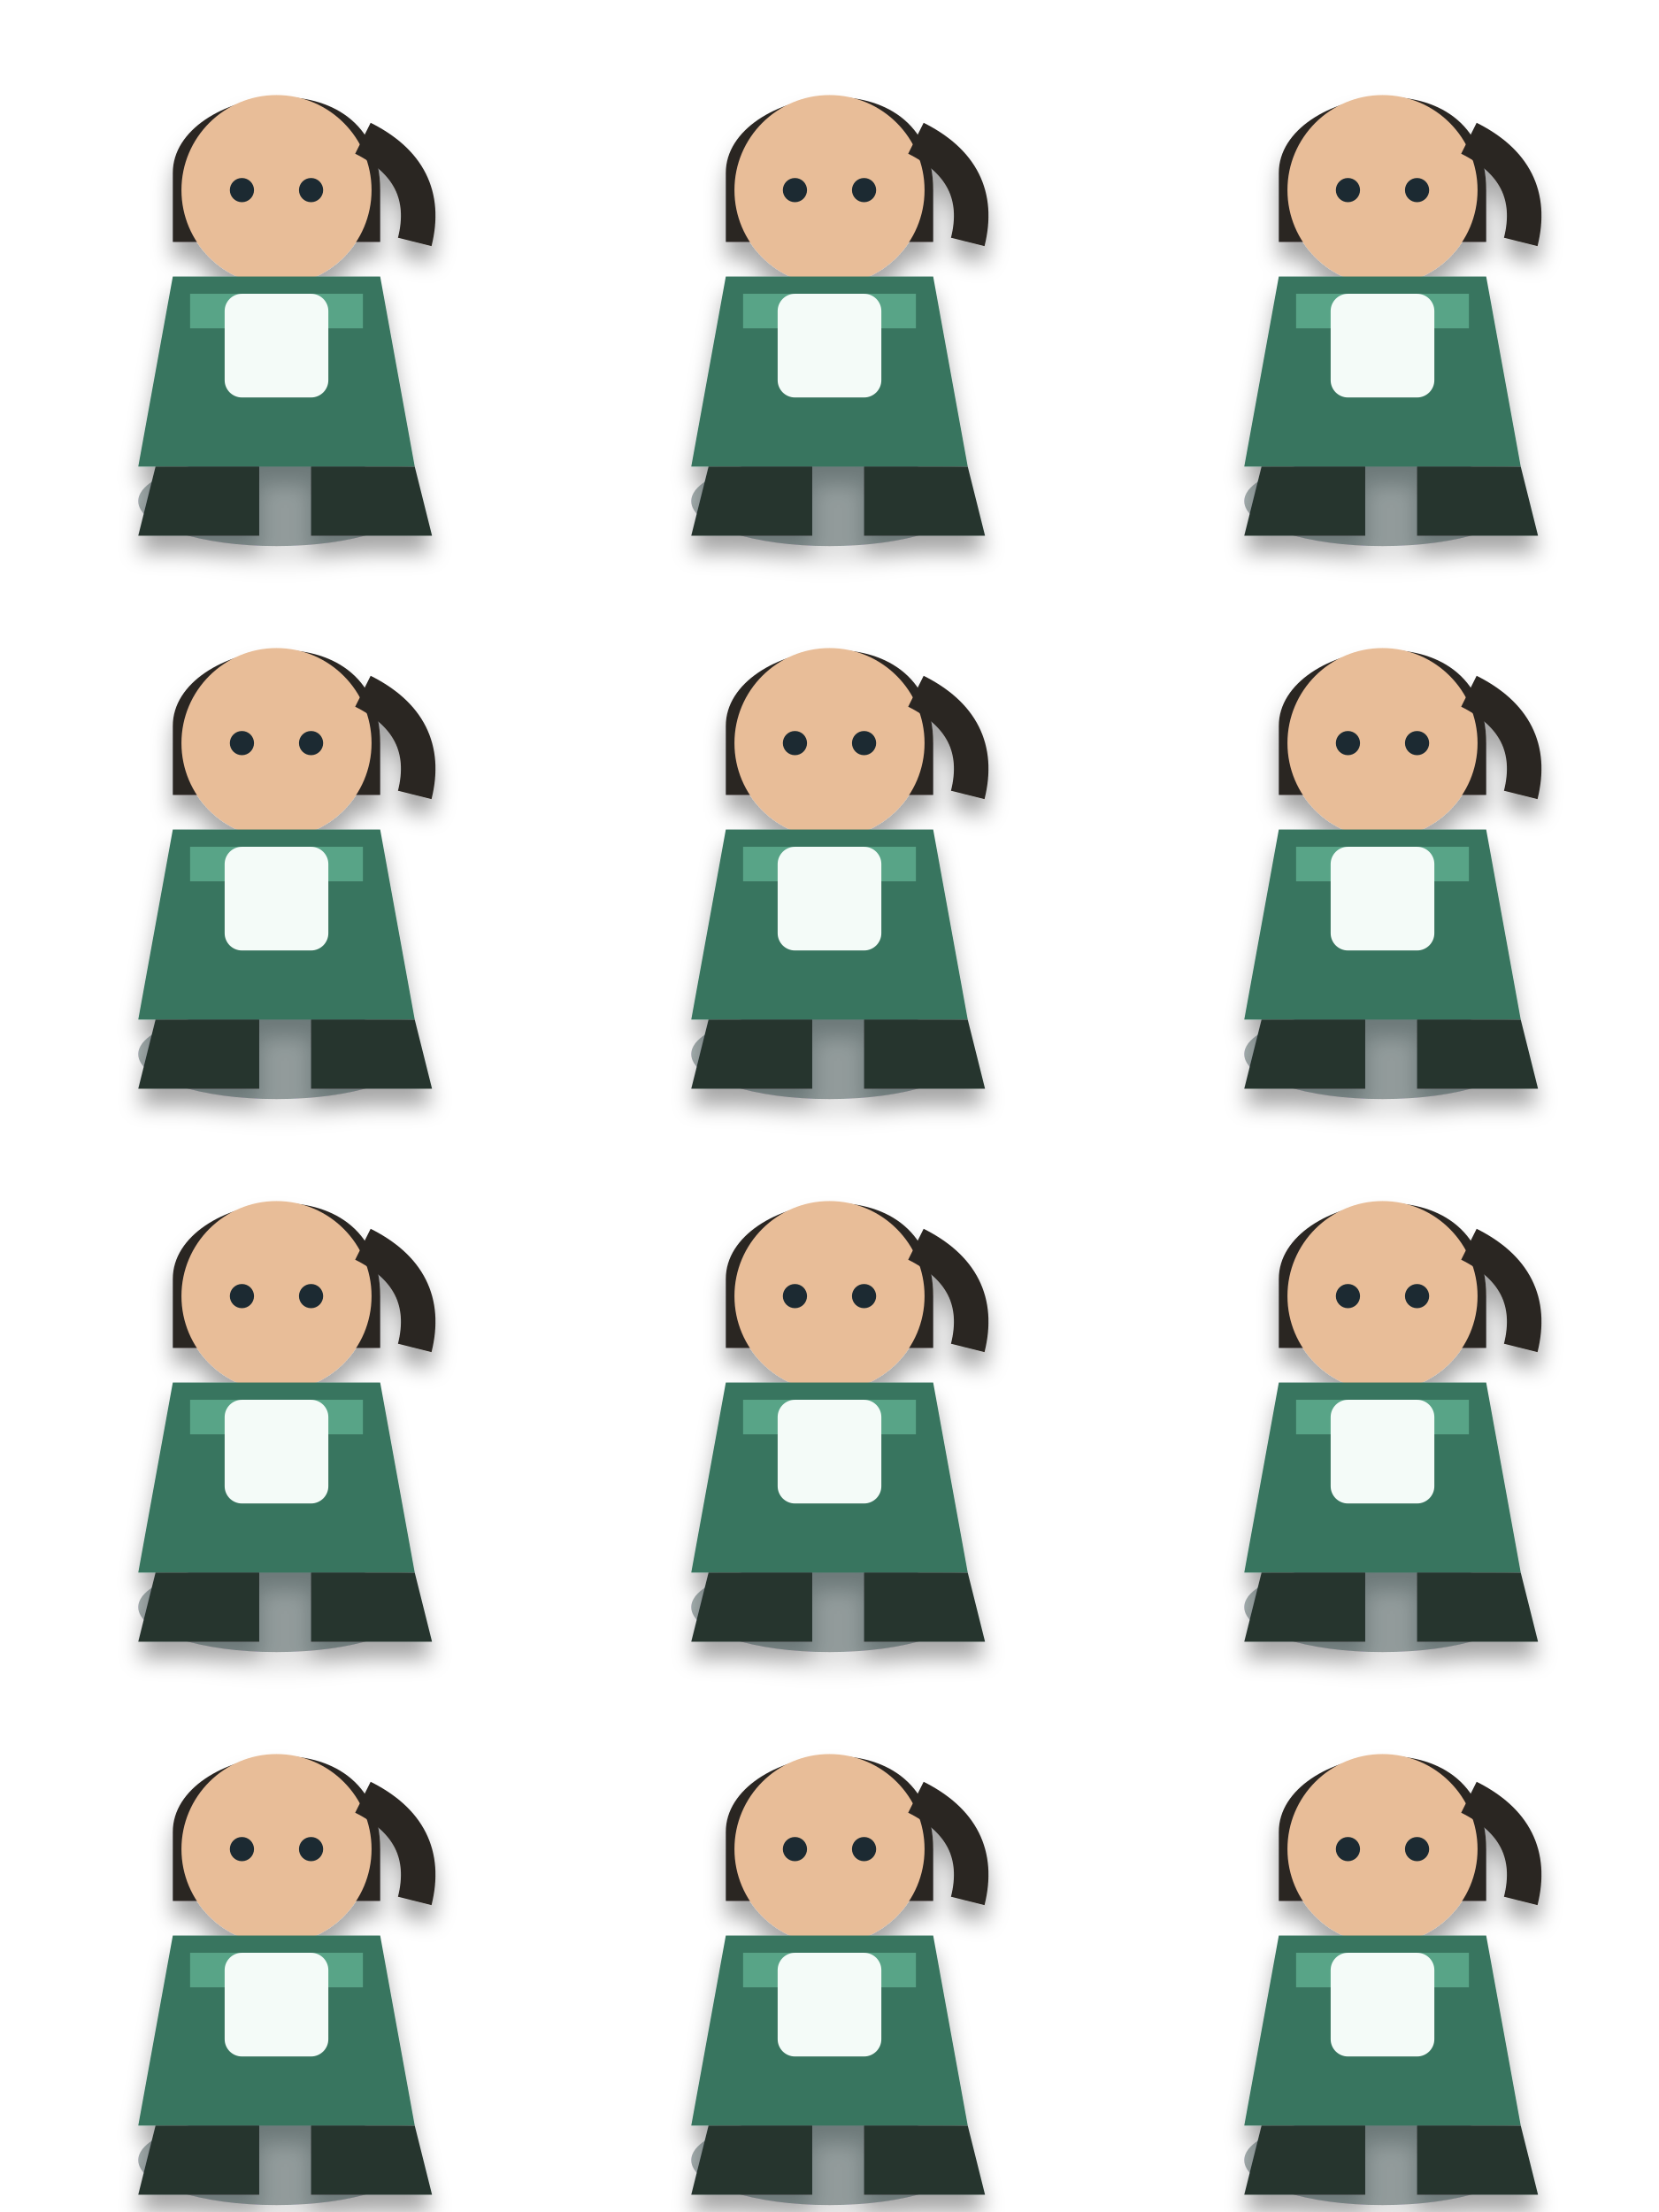
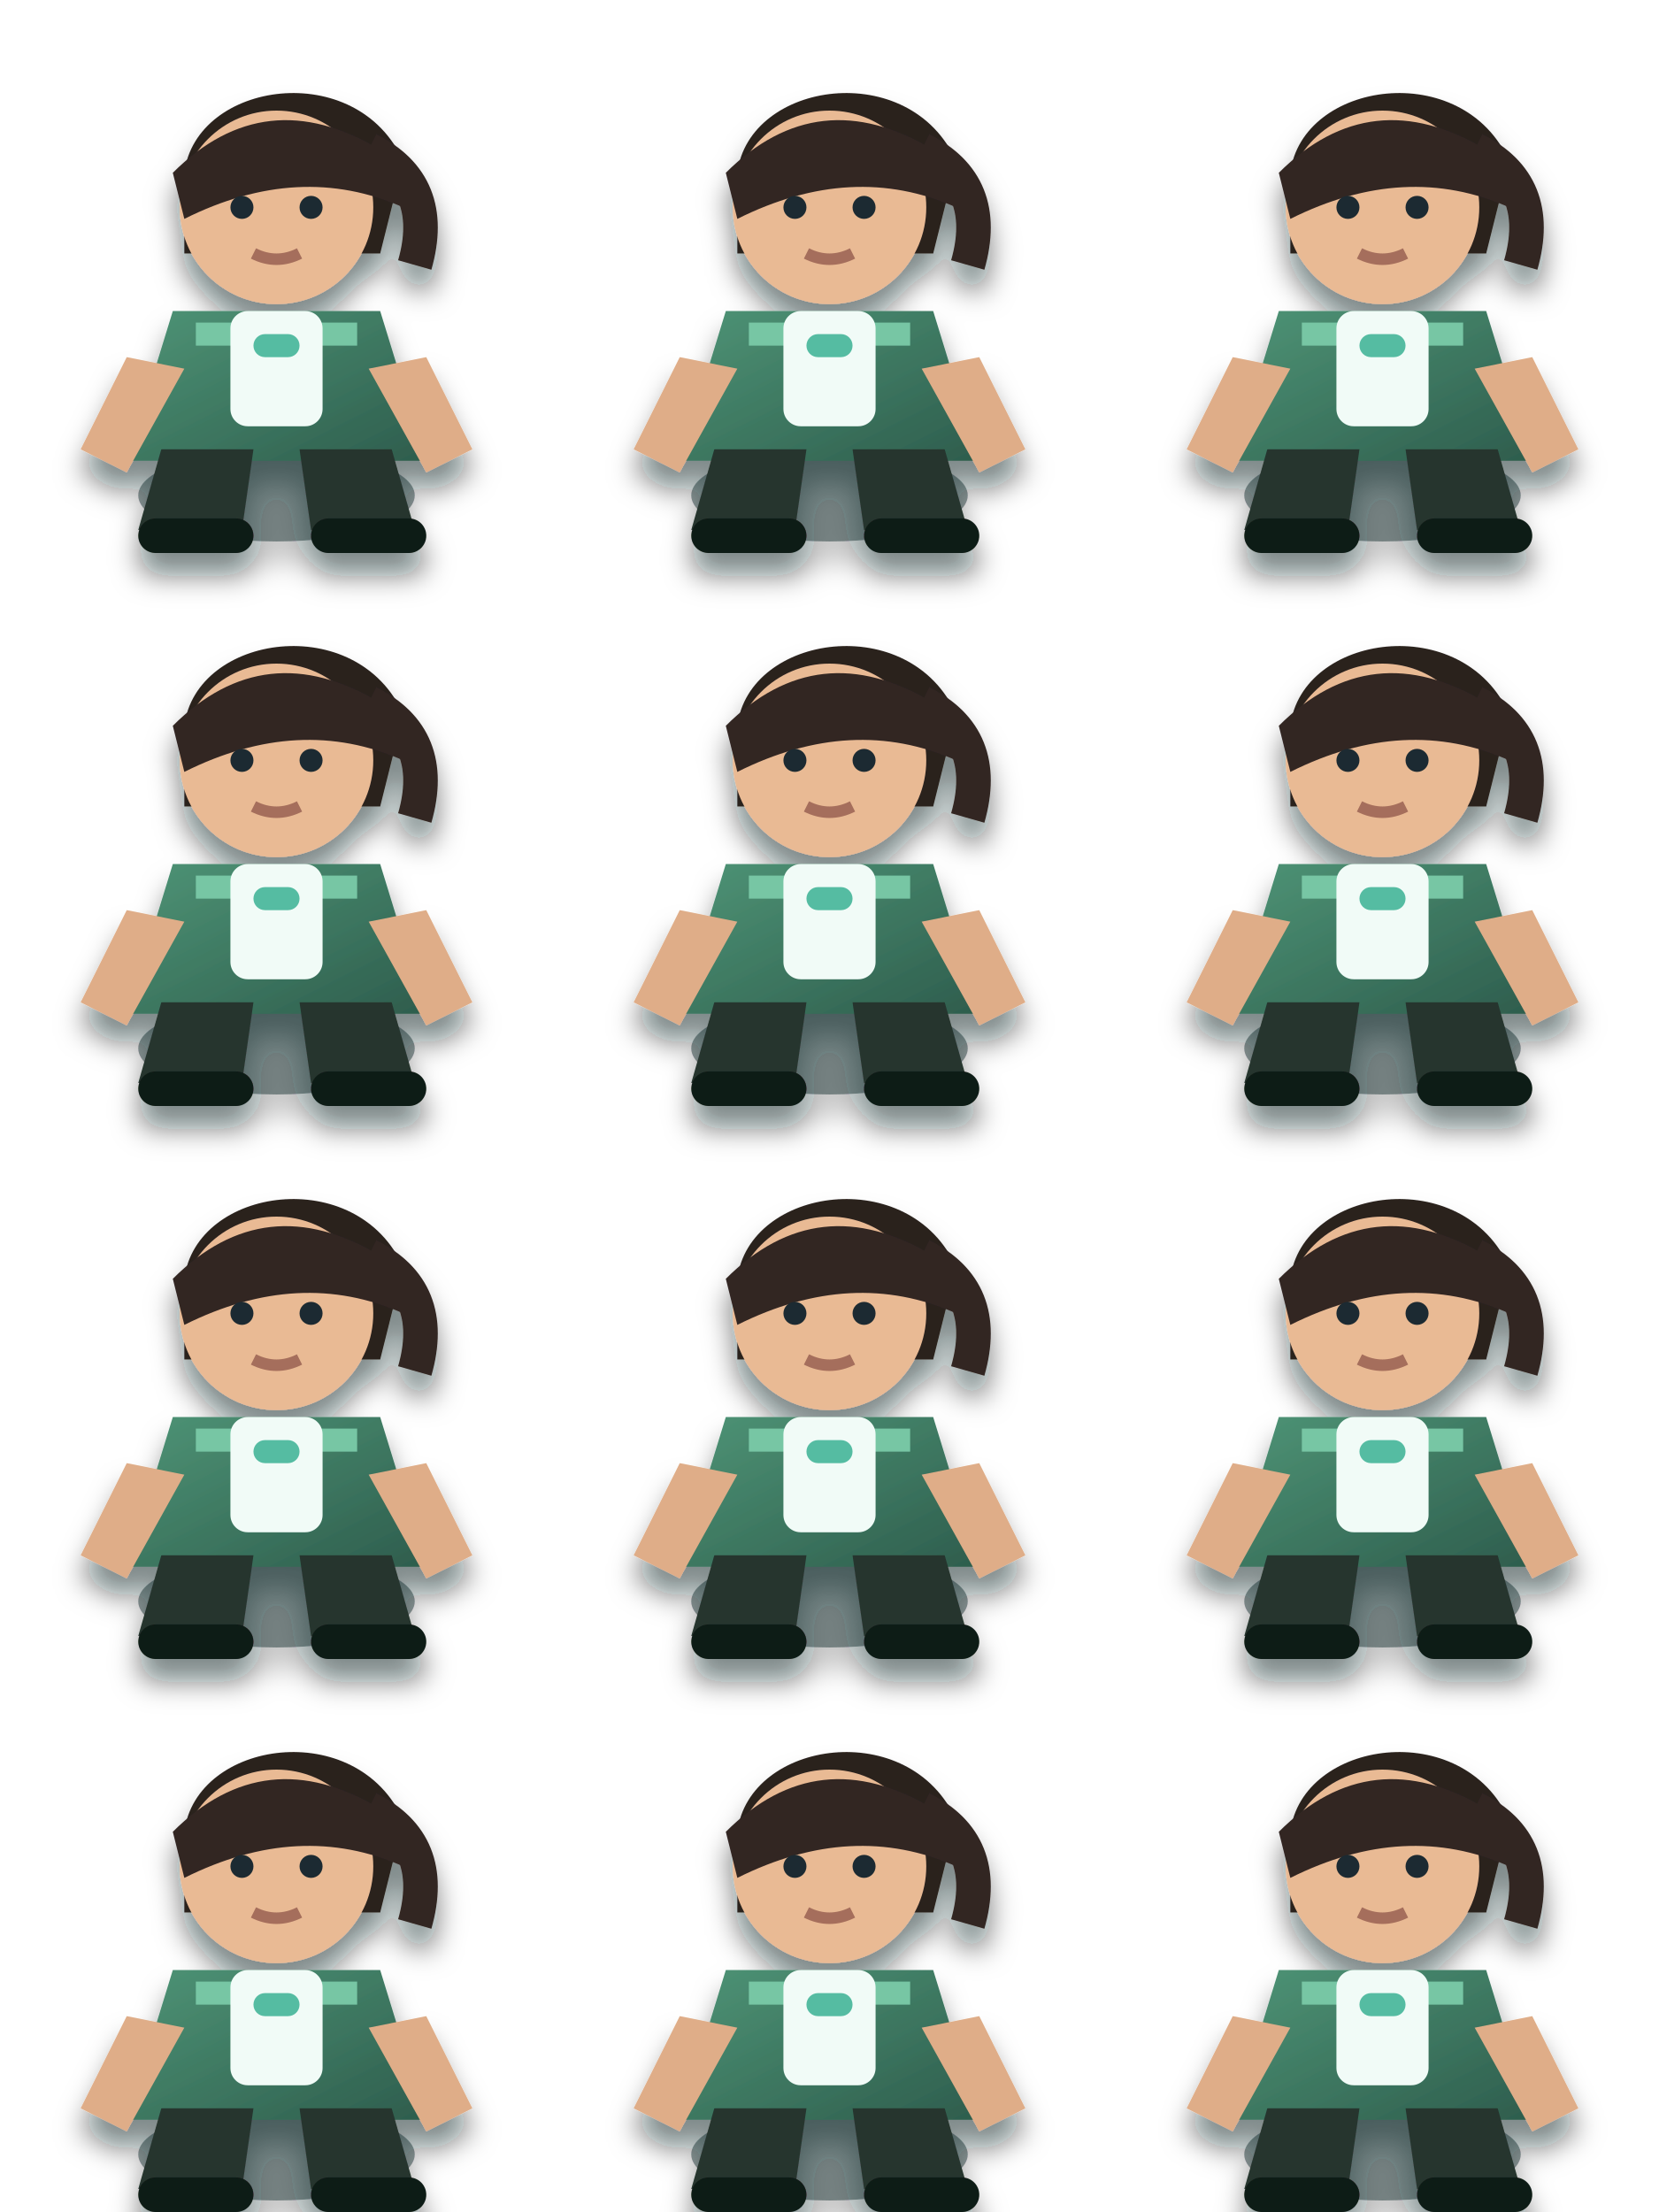
- <svg xmlns="http://www.w3.org/2000/svg" width="96" height="128" viewBox="0 0 96 128">
+ <svg xmlns="http://www.w3.org/2000/svg" width="144" height="192" viewBox="0 0 144 192">
  <defs>
-     <filter id="s">
-       <feDropShadow dx="0" dy="1" stdDeviation=".6" flood-opacity=".35" />
+     <filter id="s" x="-30%" y="-30%" width="160%" height="170%">
+       <feDropShadow dx="0" dy="2" stdDeviation="1.2" flood-color="#001018" flood-opacity=".5" />
    </filter>
+     <linearGradient id="u" x1="0" y1="0" x2="1" y2="1">
+       <stop stop-color="#4e9476" />
+       <stop offset="1" stop-color="#2e5d4d" />
+     </linearGradient>
    <g id="p" filter="url(#s)">
-       <ellipse cx="16" cy="29" rx="8" ry="2.6" fill="#07151c" opacity=".35" />
-       <path d="M10 10c0-5 12-7 12 1v3H10z" fill="#2c2624" />
-       <circle cx="16" cy="11" r="5.5" fill="#e8bd98" />
-       <path d="M10 16h12l2 11H8z" fill="#39745f" />
-       <path d="M11 18h10" stroke="#58a487" stroke-width="2" />
-       <rect x="13" y="17" width="6" height="6" rx="1" fill="#f4fbf8" />
-       <path d="M9 27h6v4H8zm9 0h6l1 4h-7z" fill="#26342f" />
-       <path d="M21 8q4 2 3 6" fill="none" stroke="#2c2624" stroke-width="2" />
-       <circle cx="14" cy="11" r=".7" fill="#1e2b31" />
-       <circle cx="18" cy="11" r=".7" fill="#1e2b31" />
+       <ellipse cx="24" cy="43" rx="12" ry="4" fill="#07151c" opacity=".42" />
+       <path d="M16 15c1-8 15-10 19-1l-2 8H16z" fill="#29211f" />
+       <circle cx="24" cy="18" r="8.4" fill="#e9ba94" />
+       <path d="M15 15q8-8 18-2l2 5q-9-4-19 1z" fill="#322623" />
+       <path d="M32 13q6 3 4 10" fill="none" stroke="#322623" stroke-width="3" />
+       <circle cx="21" cy="18" r="1" fill="#1e2b31" />
+       <circle cx="27" cy="18" r="1" fill="#1e2b31" />
+       <path d="M22 22q2 1 4 0" fill="none" stroke="#a56e5b" stroke-width="1" />
+       <path d="M15 27h18l4 13H11z" fill="url(#u)" />
+       <path d="M17 29h14" stroke="#77c6a4" stroke-width="2" />
+       <rect x="20" y="27" width="8" height="10" rx="1.5" fill="#f1fbf7" />
+       <rect x="22" y="29" width="4" height="2" rx="1" fill="#54bca2" />
+       <path d="M11 31l-4 8 4 2 5-9M37 31l4 8-4 2-5-9" fill="#dfad88" />
+       <path d="M14 39h8l-1 7h-9zm12 0h8l2 7h-9z" fill="#26352f" />
+       <rect x="12" y="45" width="10" height="3" rx="1.5" fill="#111b17" />
+       <rect x="27" y="45" width="10" height="3" rx="1.5" fill="#111b17" />
    </g>
  </defs>
  <g>
    <use href="#p" />
-     <use href="#p" x="32" />
-     <use href="#p" x="64" />
-     <use href="#p" y="32" />
-     <use href="#p" x="32" y="32" />
-     <use href="#p" x="64" y="32" />
-     <use href="#p" y="64" />
-     <use href="#p" x="32" y="64" />
-     <use href="#p" x="64" y="64" />
+     <use href="#p" x="48" />
+     <use href="#p" x="96" />
+     <use href="#p" y="48" />
+     <use href="#p" x="48" y="48" />
+     <use href="#p" x="96" y="48" />
    <use href="#p" y="96" />
-     <use href="#p" x="32" y="96" />
-     <use href="#p" x="64" y="96" />
+     <use href="#p" x="48" y="96" />
+     <use href="#p" x="96" y="96" />
+     <use href="#p" y="144" />
+     <use href="#p" x="48" y="144" />
+     <use href="#p" x="96" y="144" />
  </g>
</svg>
